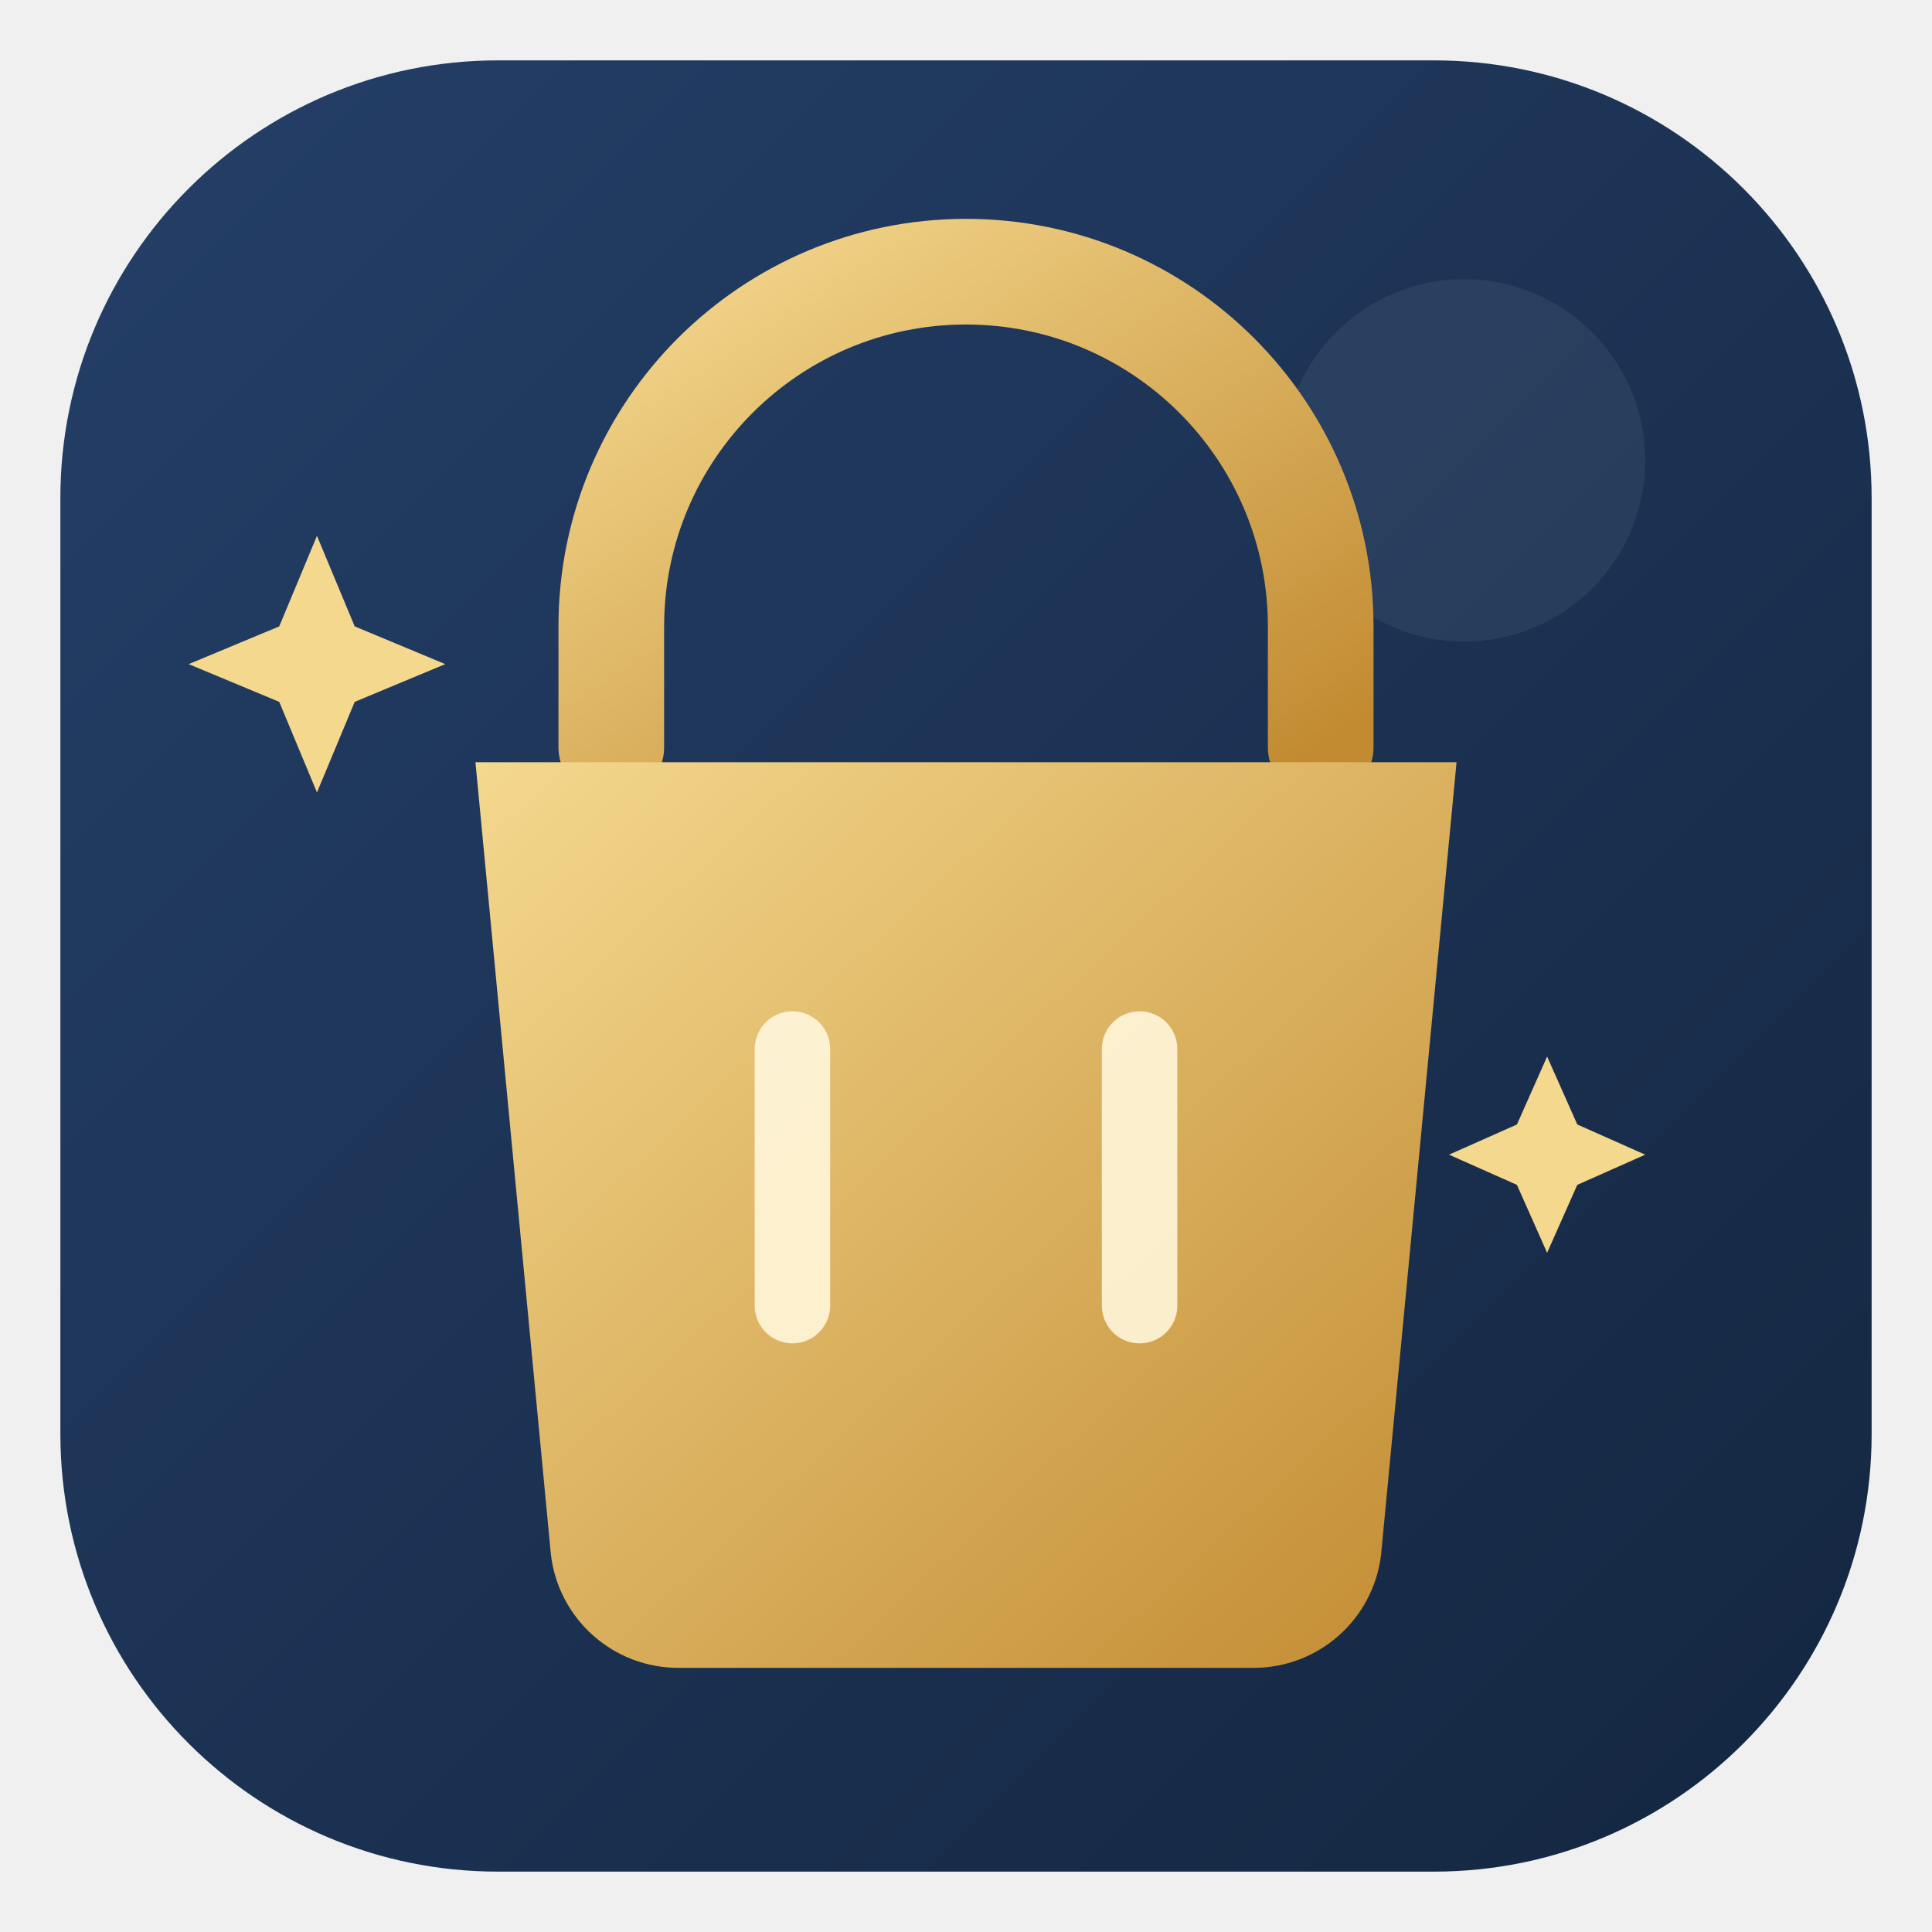
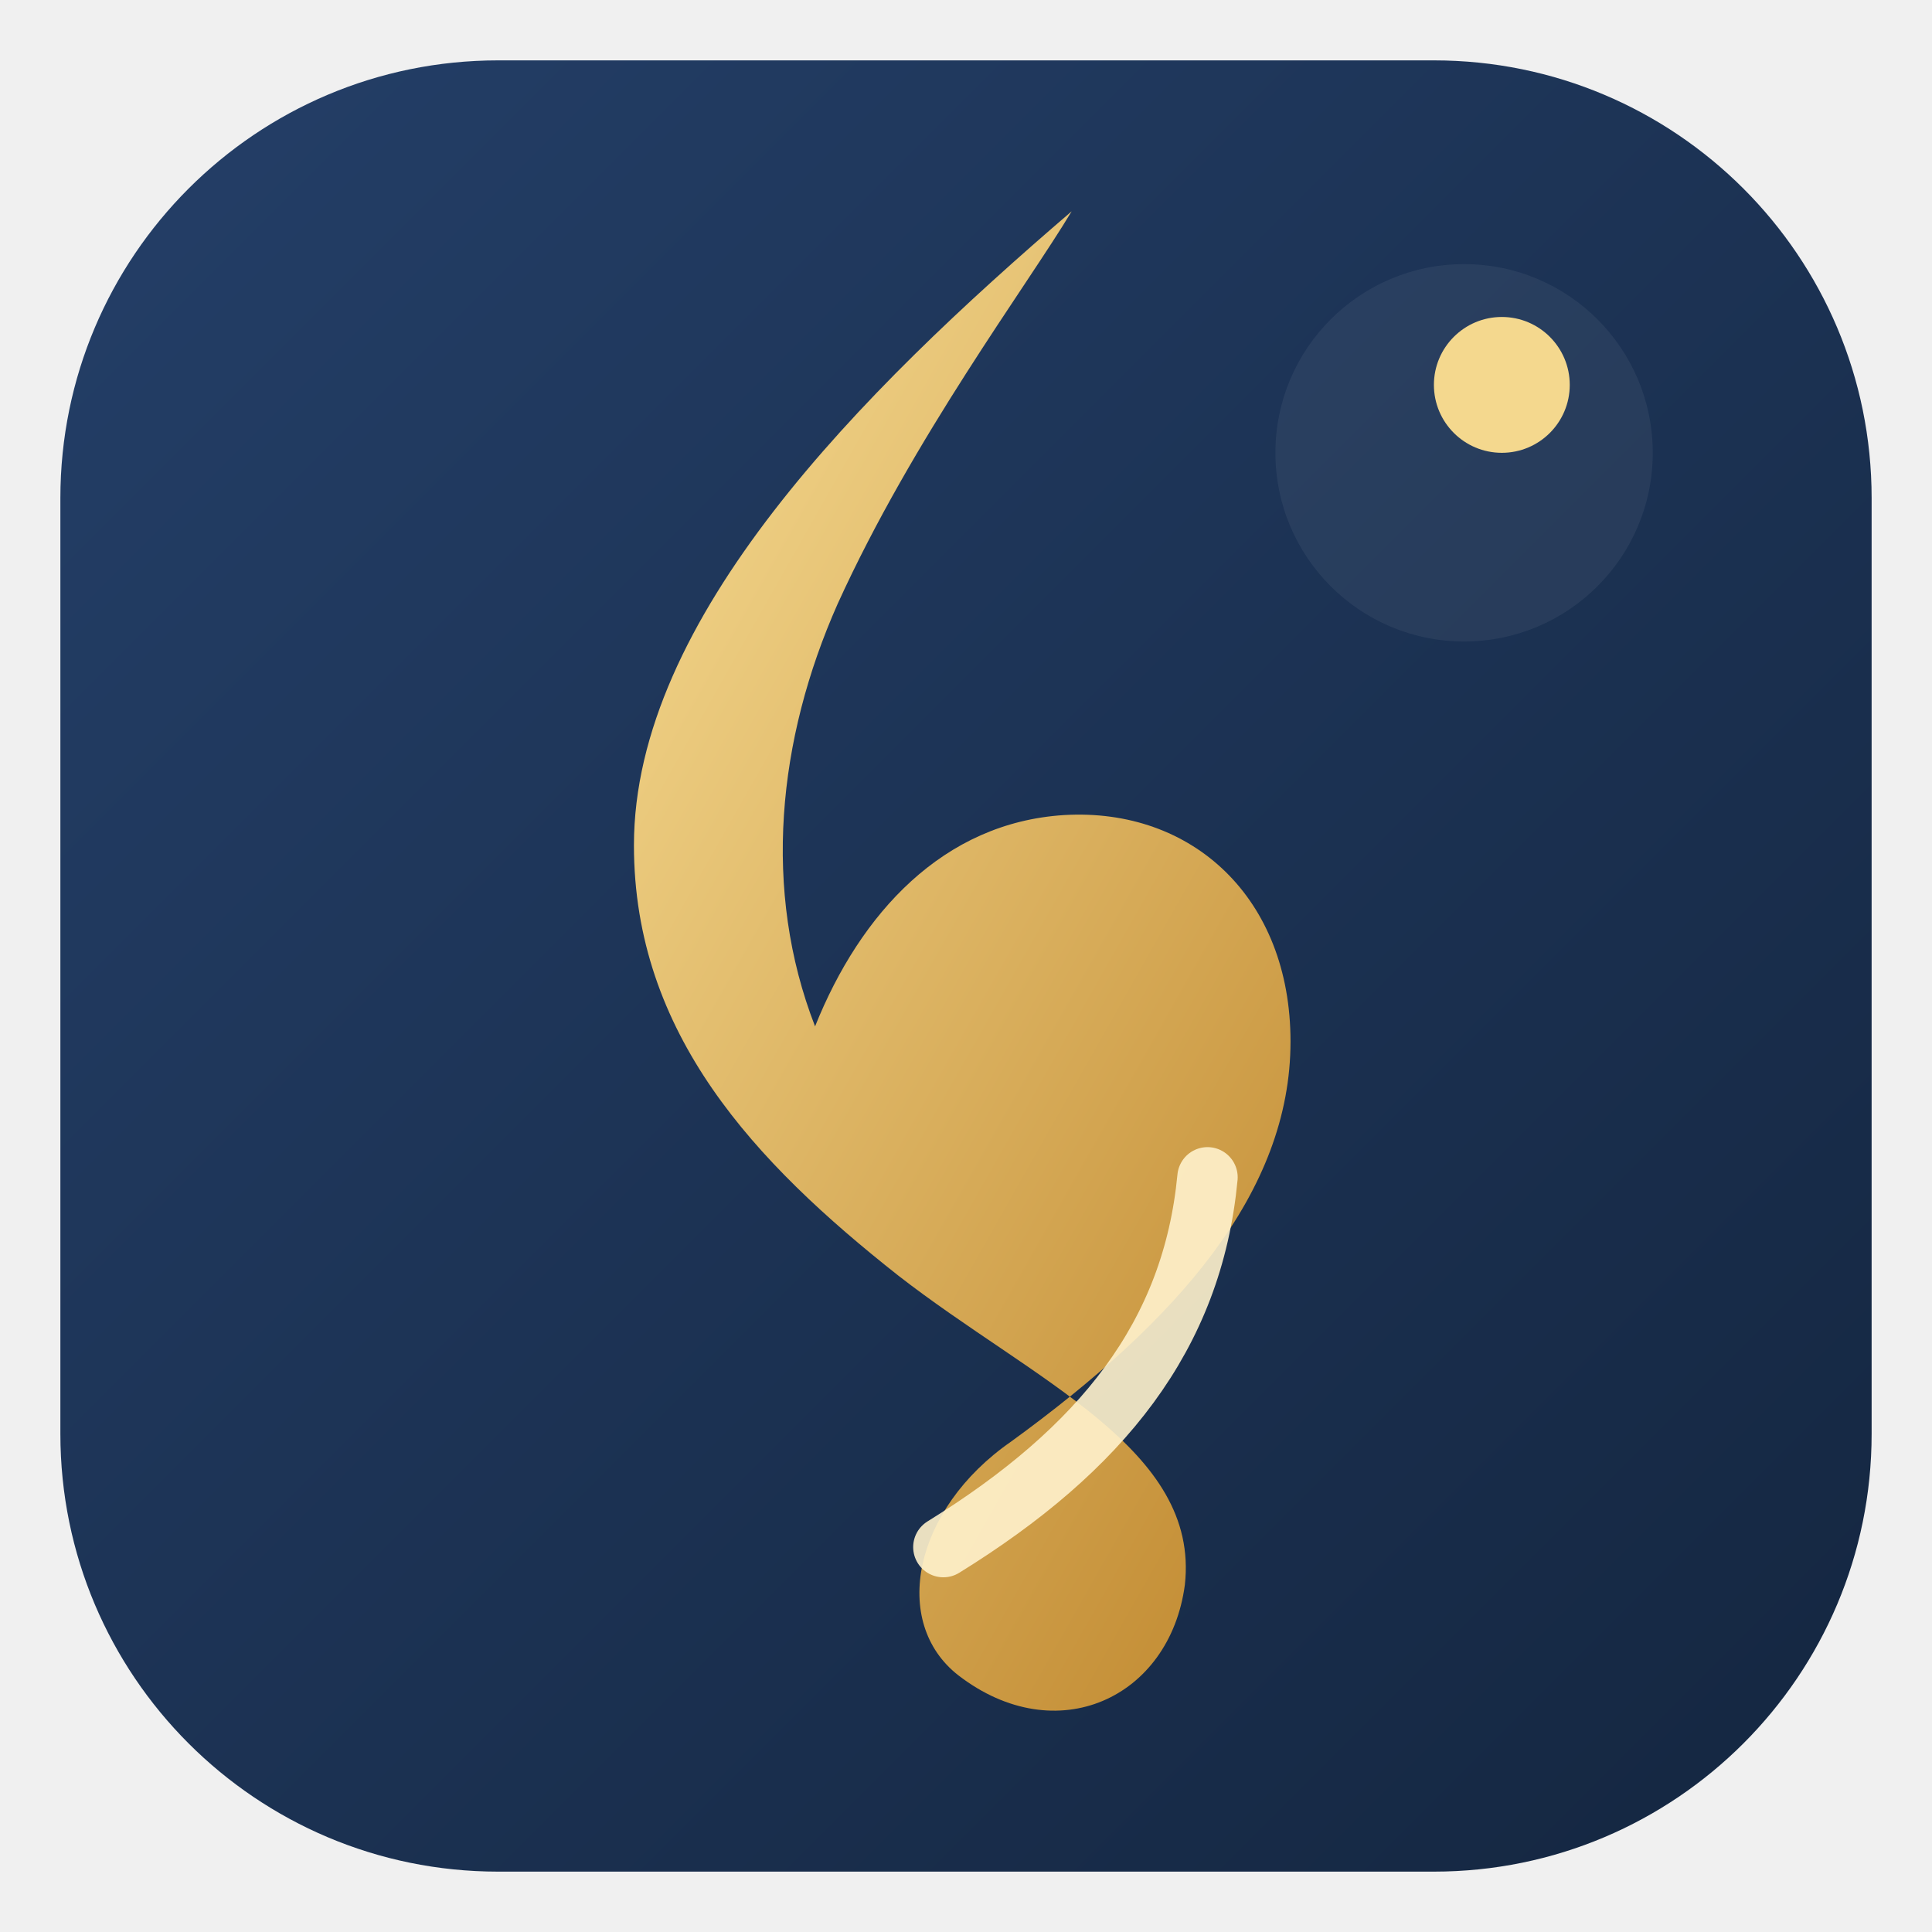
<svg xmlns="http://www.w3.org/2000/svg" width="256" height="256" viewBox="0 0 256 256">
  <defs>
    <linearGradient id="bg" x1="0" y1="0" x2="1" y2="1">
      <stop stop-color="#243f68" />
      <stop offset="1" stop-color="#142640" />
    </linearGradient>
-     <linearGradient id="gold" x1="0" y1="0" x2="1" y2="1">
+     <linearGradient id="gold" x1=".12" y1="0" x2=".9" y2="1">
      <stop stop-color="#f4d88e" />
      <stop offset="1" stop-color="#c28b32" />
    </linearGradient>
  </defs>
  <rect x="8" y="8" width="240" height="240" rx="58" fill="url(#bg)" />
-   <circle cx="194" cy="61" r="24" fill="#ffffff" opacity=".06" />
-   <path d="M81 99V83a47 47 0 0 1 94 0v16" fill="none" stroke="url(#gold)" stroke-width="14" stroke-linecap="round" />
-   <path d="M63 101h130l-10 105a17 17 0 0 1-17 15H90a17 17 0 0 1-17-15z" fill="url(#gold)" />
-   <path d="M105 139v34m46-34v34" stroke="#fff6da" stroke-width="10" stroke-linecap="round" opacity=".9" />
-   <path d="m42 71 5 12 12 5-12 5-5 12-5-12-12-5 12-5zM205 140l4 9 9 4-9 4-4 9-4-9-9-4 9-4z" fill="#f4d88e" />
+   <circle cx="194" cy="60" r="25" fill="#fff" opacity=".055" />
+   <g transform="translate(14 0)">
+     <path fill="url(#gold)" d="M128 28c-28 24-58 54-58 84 0 25 16 42 35 57 18 14 40 23 38 41-2 15-17 22-30 12-9-7-6-22 7-31 22-16 37-33 37-53 0-19-13-31-30-30-16 1-27 13-33 28-7-18-5-38 3-56 10-22 25-42 31-52Z" />
+     <path d="M111 205c21-13 33-28 35-49" fill="none" stroke="#fff2cc" stroke-linecap="round" stroke-width="8" opacity=".9" />
+     <circle cx="185" cy="51" r="9" fill="#f4d88e" />
+   </g>
</svg>
